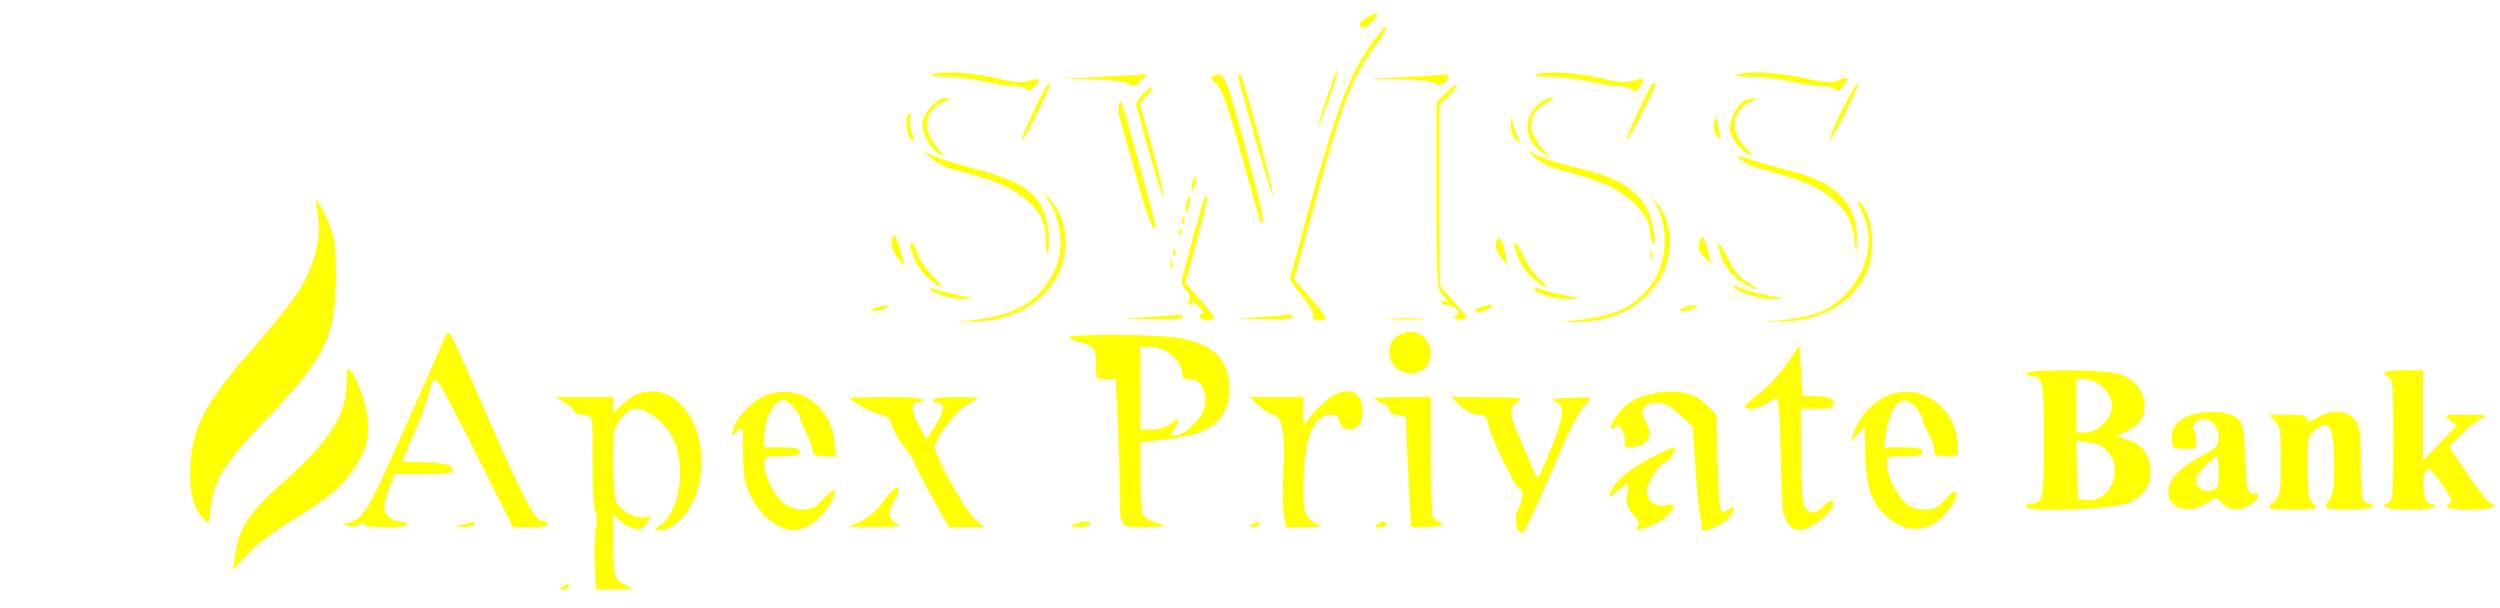
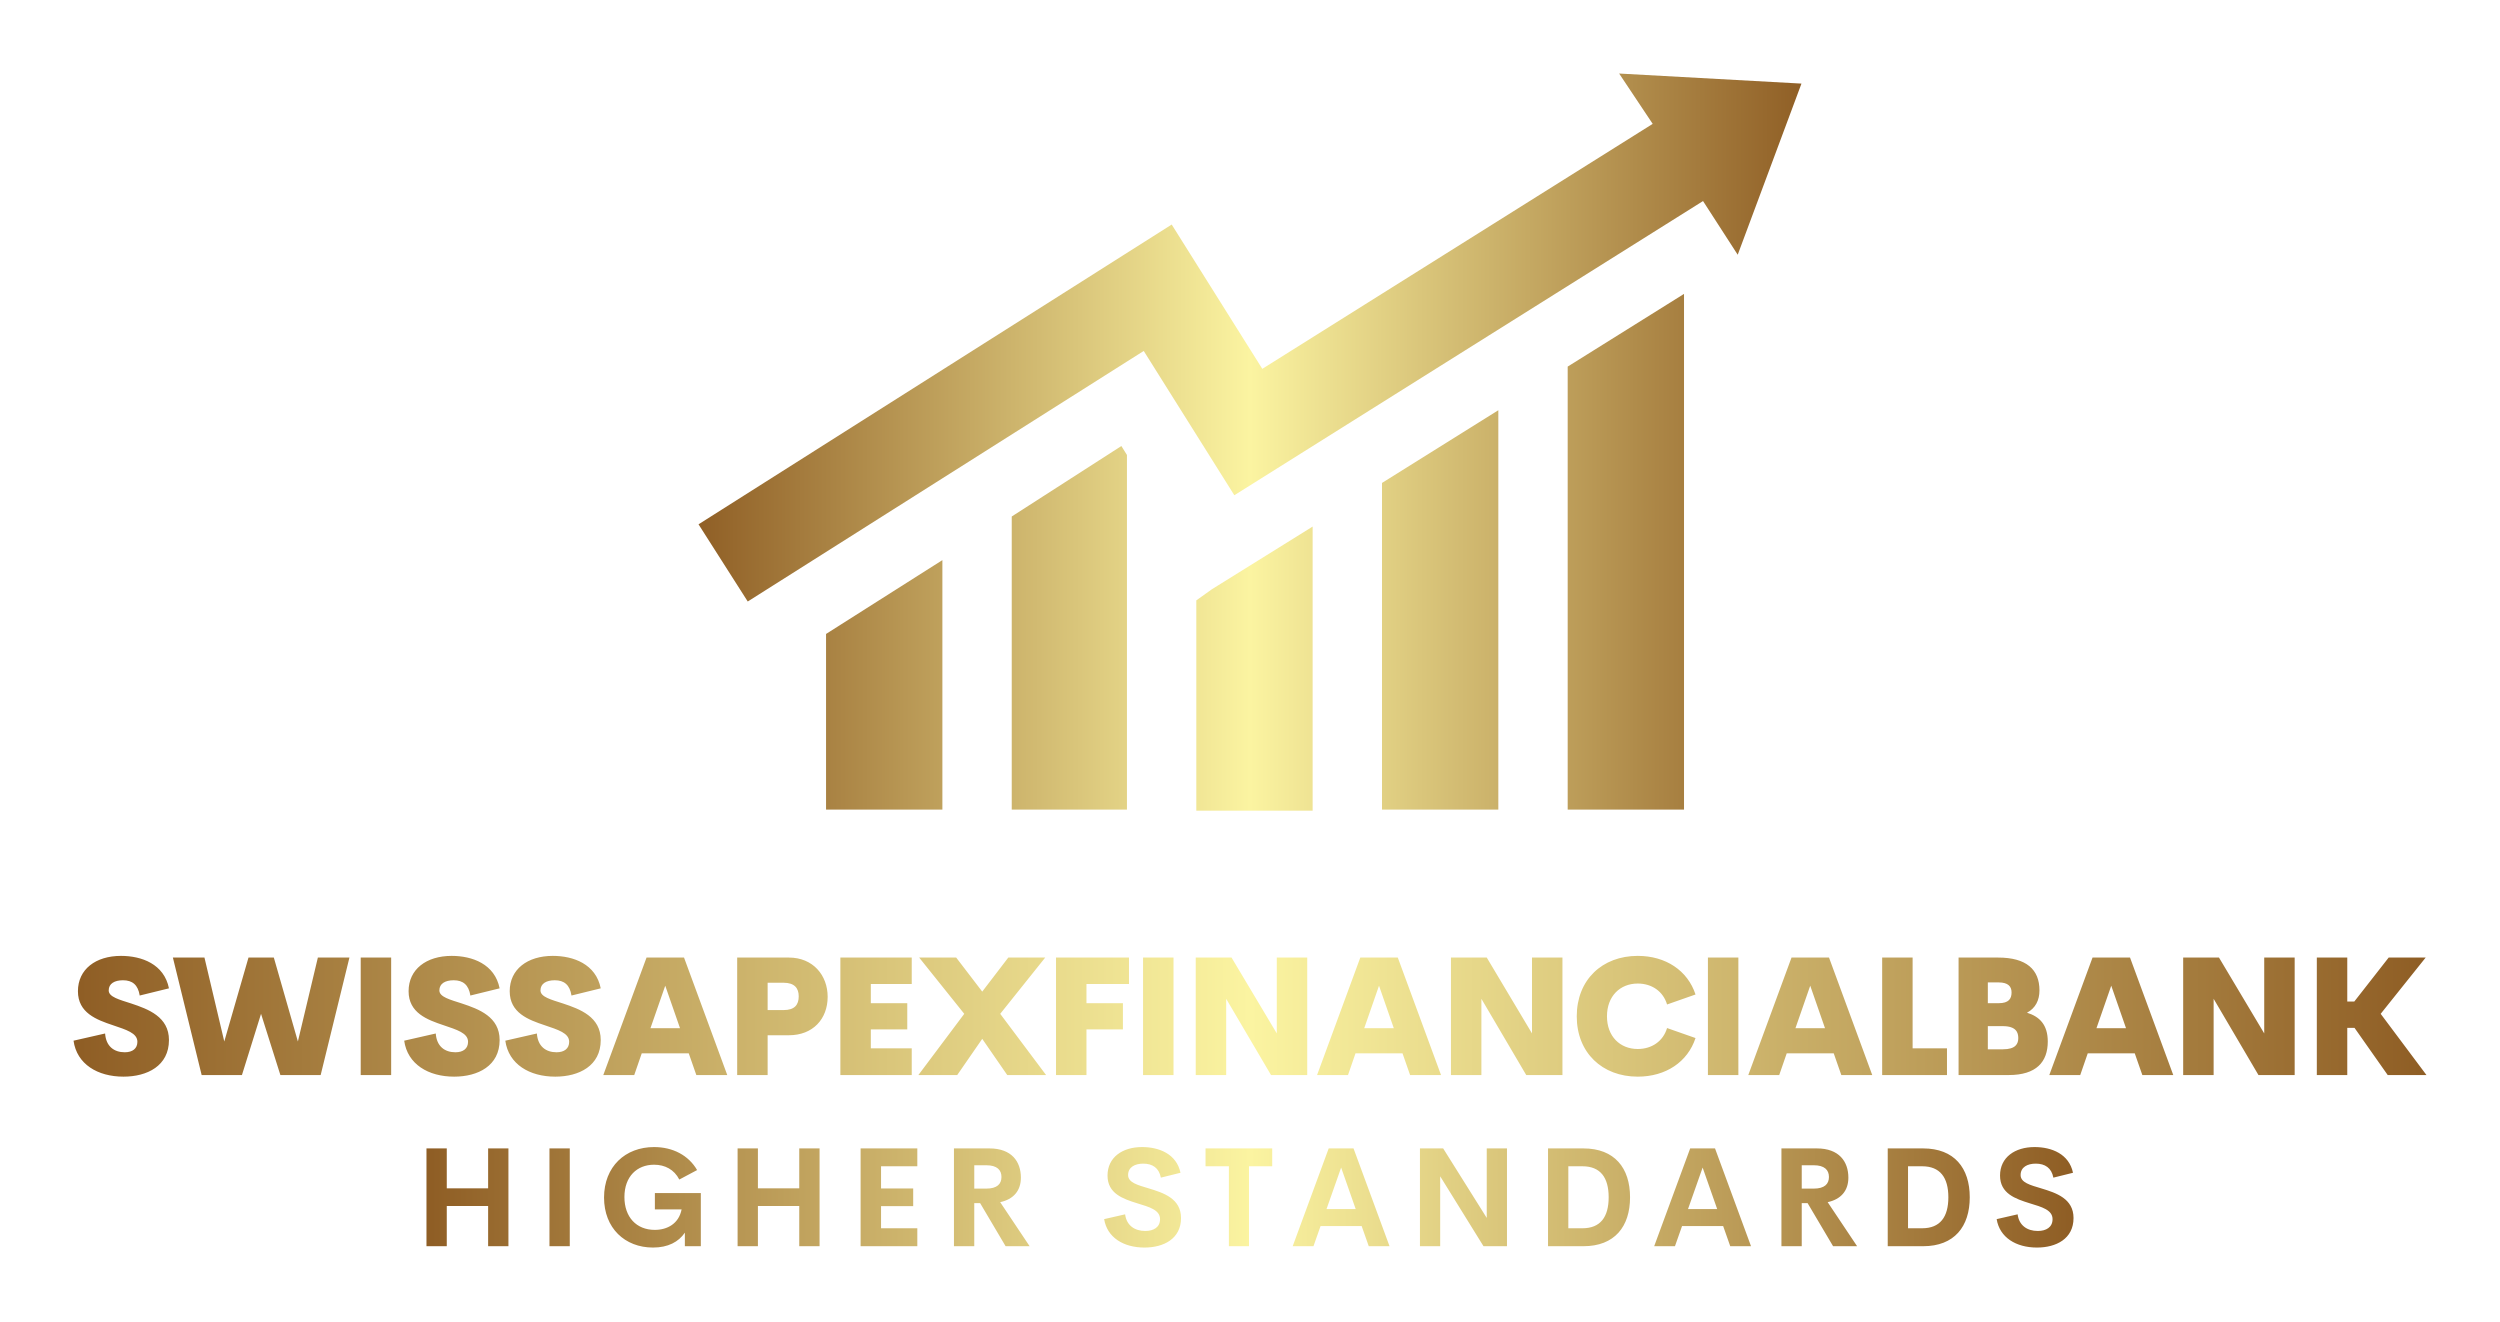
- <svg xmlns="http://www.w3.org/2000/svg" version="1.0" width="844pt" height="205pt" viewBox="0 0 844 205" preserveAspectRatio="xMidYMid meet">
-   <g transform="translate(0,205) scale(0.1,-0.1)" fill="#FFFF00" stroke="none">
-     <path d="M4617 1992 c-28 -17 -33 -27 -18 -36 9 -6 57 41 50 48 -2 3 -17 -3 -32 -12z" />
-     <path d="M4637 1913 c-80 -110 -126 -230 -222 -583 -31 -113 -57 -210 -60 -216 -2 -7 16 -35 40 -63 26 -30 42 -58 38 -66 -4 -11 2 -15 22 -15 31 0 30 4 -37 81 l-49 57 65 238 c99 362 130 443 212 554 24 33 40 60 35 60 -5 0 -25 -21 -44 -47z" />
-     <path d="M3155 1801 c-24 -7 -16 -9 40 -10 39 -1 97 -8 130 -16 33 -8 77 -15 97 -15 20 0 40 -5 43 -11 5 -7 14 -4 26 7 28 26 23 33 -15 22 -26 -8 -49 -7 -98 5 -79 20 -184 28 -223 18z" />
-     <path d="M4505 1793 c-18 -46 -55 -158 -54 -167 0 -6 15 32 34 84 18 52 32 96 30 98 -1 2 -6 -5 -10 -15z" />
-     <path d="M5195 1801 c-24 -7 -16 -9 40 -10 39 -1 97 -8 130 -16 33 -8 76 -14 96 -15 19 0 40 -5 47 -12 9 -9 15 -8 27 8 22 29 18 33 -19 22 -26 -8 -49 -7 -98 5 -79 20 -184 28 -223 18z" />
-     <path d="M5875 1801 c-24 -7 -16 -9 40 -10 39 -1 97 -8 130 -16 33 -8 78 -14 101 -15 22 0 45 -5 51 -11 8 -8 15 -4 27 12 20 29 16 33 -18 18 -22 -10 -40 -9 -99 4 -89 21 -192 28 -232 18z" />
-     <path d="M3705 1790 l-120 -6 103 -2 c60 -1 110 -7 122 -14 17 -11 23 -9 42 10 l22 22 -24 -2 c-14 -1 -79 -5 -145 -8z" />
-     <path d="M4093 1793 c-8 -3 -4 -12 13 -26 20 -18 36 -63 86 -242 33 -121 62 -222 64 -224 19 -21 5 43 -52 253 -69 250 -71 256 -111 239z" />
-     <path d="M4180 1796 c0 -21 115 -417 118 -408 4 14 -98 394 -109 407 -5 5 -9 5 -9 1z" />
-     <path d="M4740 1790 l-115 -6 106 -2 c63 -1 110 -7 117 -14 8 -8 15 -8 27 2 20 17 19 30 -2 28 -10 -1 -70 -5 -133 -8z" />
-     <path d="M3533 1758 c-17 -21 -83 -165 -83 -180 1 -7 23 32 50 87 46 93 57 122 33 93z" />
-     <path d="M4882 1737 l-32 -33 0 -314 c0 -311 0 -314 23 -338 18 -21 19 -24 4 -19 -11 4 -16 3 -12 -3 3 -6 14 -10 24 -10 24 0 47 -26 29 -33 -20 -7 -3 -19 21 -15 18 3 15 9 -29 58 l-49 55 -1 305 0 304 32 33 c17 18 29 35 27 38 -3 2 -20 -10 -37 -28z" />
-     <path d="M5533 1679 c-59 -124 -53 -136 8 -16 52 105 53 107 42 107 -5 -1 -27 -41 -50 -91z" />
-     <path d="M6217 1675 c-26 -52 -43 -95 -39 -95 4 0 29 43 55 95 26 52 43 95 39 95 -4 0 -29 -43 -55 -95z" />
-     <path d="M3858 1732 c-14 -15 -24 -31 -22 -37 1 -5 22 -79 45 -164 24 -85 45 -149 47 -143 2 6 -15 79 -38 163 l-42 151 23 24 c12 13 20 26 17 29 -2 3 -16 -8 -30 -23z" />
-     <path d="M3147 1695 c-14 -14 -28 -37 -31 -51 -9 -32 20 -92 54 -113 22 -14 21 -11 -7 22 -51 59 -42 125 20 152 25 11 28 14 11 15 -12 0 -33 -11 -47 -25z" />
-     <path d="M5186 1691 c-45 -47 -37 -115 17 -153 l32 -22 -32 37 c-52 60 -44 118 22 152 24 12 26 15 9 15 -11 0 -33 -13 -48 -29z" />
-     <path d="M5887 1709 c-22 -13 -47 -61 -47 -92 0 -28 32 -72 63 -88 16 -8 13 -2 -11 24 -43 44 -47 94 -13 131 13 14 33 27 45 29 19 4 20 4 1 5 -11 1 -28 -3 -38 -9z" />
-     <path d="M3777 1696 c-4 -9 1 -39 10 -68 8 -29 33 -115 54 -192 34 -124 59 -186 59 -146 0 13 -110 412 -115 418 -1 2 -5 -4 -8 -12z" />
-     <path d="M3067 1663 c-13 -12 -7 -71 8 -83 13 -11 13 -8 4 19 -6 17 -9 40 -6 51 5 21 4 24 -6 13z" />
-     <path d="M5788 1641 c-4 -13 -2 -33 3 -43 15 -28 18 -19 10 27 -6 35 -8 37 -13 16z" />
-     <path d="M5101 1624 c-1 -20 7 -37 21 -50 13 -10 18 -12 11 -4 -6 8 -16 31 -21 50 l-10 35 -1 -31z" />
-     <path d="M3145 1515 c17 -14 48 -30 70 -36 118 -30 177 -52 221 -82 71 -49 94 -87 95 -161 1 -50 3 -55 8 -26 9 50 -5 118 -34 161 -30 46 -98 80 -227 113 -54 14 -112 32 -130 41 l-33 16 30 -26z" />
-     <path d="M5185 1515 c17 -13 48 -29 70 -35 124 -33 178 -53 221 -83 57 -39 94 -89 94 -126 0 -14 5 -33 11 -41 7 -11 8 -1 3 35 -15 116 -86 178 -249 216 -49 11 -110 29 -135 40 l-45 20 30 -26z" />
-     <path d="M5878 1510 c13 -11 43 -24 65 -30 122 -31 179 -53 225 -87 63 -47 85 -83 93 -153 l6 -55 2 55 c3 116 -67 192 -210 229 -46 12 -111 30 -144 41 -59 19 -60 19 -37 0z" />
-     <path d="M4026 1434 c-4 -14 -5 -28 -3 -31 3 -2 8 8 11 23 4 14 5 28 3 31 -3 2 -8 -8 -11 -23z" />
-     <path d="M3547 1361 c38 -60 45 -161 14 -223 -49 -102 -126 -150 -269 -168 l-67 -9 77 4 c122 6 220 62 269 157 42 81 33 187 -22 249 l-30 34 28 -44z" />
-     <path d="M5577 1380 c60 -78 57 -216 -6 -296 -55 -70 -114 -98 -241 -114 l-65 -9 75 3 c122 4 222 63 271 158 42 81 33 187 -20 245 -14 16 -21 22 -14 13z" />
-     <path d="M4006 1364 c-4 -14 -5 -28 -3 -31 3 -2 8 8 11 23 4 14 5 28 3 31 -3 2 -8 -8 -11 -23z" />
-     <path d="M4067 1383 c-8 -14 -77 -269 -77 -285 0 -9 7 -21 15 -28 9 -7 13 -21 10 -31 -4 -11 -2 -19 5 -19 6 0 8 6 4 13 -4 6 5 1 20 -13 15 -13 22 -26 17 -28 -21 -7 -11 -22 14 -22 14 0 25 3 25 6 0 4 -22 32 -49 63 l-49 56 39 144 c34 127 42 172 26 144z" />
-     <path d="M1072 1332 c13 -64 0 -137 -37 -217 -28 -57 -69 -112 -193 -255 -148 -169 -191 -251 -199 -377 -6 -89 10 -154 46 -187 17 -16 18 -14 23 42 9 91 45 148 184 294 202 210 237 282 238 483 0 100 -4 129 -22 176 -12 30 -28 64 -36 74 -12 17 -13 13 -4 -33z" />
-     <path d="M6287 1333 c48 -93 16 -216 -77 -296 -45 -39 -95 -56 -195 -68 l-70 -8 82 4 c127 5 227 64 273 162 35 74 23 203 -22 241 -10 8 -6 -6 9 -35z" />
-     <path d="M3991 1304 c0 -11 3 -14 6 -6 3 7 2 16 -1 19 -3 4 -6 -2 -5 -13z" />
-     <path d="M3981 1264 c0 -11 3 -14 6 -6 3 7 2 16 -1 19 -3 4 -6 -2 -5 -13z" />
-     <path d="M3017 1254 c-15 -15 -6 -54 19 -81 14 -15 22 -22 18 -14 -3 7 -12 33 -18 58 -6 24 -15 41 -19 37z" />
-     <path d="M5057 1244 c-13 -13 -7 -42 13 -65 l20 -24 -6 30 c-11 48 -19 66 -27 59z" />
-     <path d="M5736 1228 c-4 -16 2 -30 18 -46 l23 -23 -11 45 c-12 51 -21 58 -30 24z" />
-     <path d="M3076 1208 c13 -44 33 -76 64 -102 49 -41 51 -31 4 18 -23 24 -45 58 -49 75 -4 17 -11 31 -16 31 -6 0 -7 -10 -3 -22z" />
-     <path d="M5116 1208 c13 -44 33 -76 64 -102 44 -36 58 -33 16 4 -19 17 -43 51 -53 75 -18 46 -40 63 -27 23z" />
-     <path d="M5805 1203 c11 -47 42 -88 85 -112 49 -27 53 -21 5 9 -22 13 -44 41 -61 76 -29 59 -40 69 -29 27z" />
-     <path d="M3961 1194 c0 -11 3 -14 6 -6 3 7 2 16 -1 19 -3 4 -6 -2 -5 -13z" />
-     <path d="M5572 1190 c0 -14 2 -19 5 -12 2 6 2 18 0 25 -3 6 -5 1 -5 -13z" />
-     <path d="M3951 1154 c0 -11 3 -14 6 -6 3 7 2 16 -1 19 -3 4 -6 -2 -5 -13z" />
-     <path d="M5850 1086 c0 -16 84 -46 127 -45 l48 1 -67 13 c-36 7 -76 18 -87 25 -12 6 -21 8 -21 6z" />
-     <path d="M3140 1075 c0 -13 72 -35 112 -34 40 1 38 2 -24 14 -37 8 -72 17 -78 20 -5 3 -10 3 -10 0z" />
-     <path d="M5180 1076 c0 -15 64 -36 107 -35 l48 1 -60 13 c-33 6 -68 15 -77 20 -10 4 -18 5 -18 1z" />
-     <path d="M2955 1010 l-20 -9 20 0 c11 0 27 4 35 9 13 9 13 10 0 9 -8 0 -24 -4 -35 -9z" />
-     <path d="M4998 1013 c-10 -2 -18 -8 -18 -13 0 -5 14 -4 30 1 45 16 36 25 -12 12z" />
-     <path d="M5680 1010 c-12 -8 -12 -10 5 -10 11 0 27 5 35 10 12 8 12 10 -5 10 -11 0 -27 -5 -35 -10z" />
-     <path d="M3885 980 l-90 -6 103 -2 c67 -1 101 2 97 8 -3 6 -9 9 -13 8 -4 -1 -47 -5 -97 -8z" />
-     <path d="M4260 980 l-85 -6 98 -2 c63 -1 96 2 92 8 -3 6 -9 9 -13 8 -4 -1 -45 -5 -92 -8z" />
-     <path d="M4698 973 c28 -2 76 -2 105 0 28 2 5 3 -53 3 -58 0 -81 -1 -52 -3z" />
-     <path d="M1501 909 c-15 -36 -94 -215 -168 -379 -85 -191 -105 -225 -145 -241 -30 -11 -31 -13 -10 -16 13 -3 30 1 38 7 10 9 14 9 14 1 0 -7 26 -11 76 -11 47 0 73 4 69 10 -3 6 -17 10 -30 10 -13 0 -30 9 -38 21 -15 21 -14 33 13 107 l12 32 99 0 c77 0 99 3 99 14 0 16 -43 26 -116 26 -30 0 -54 2 -54 5 0 3 18 48 41 100 22 52 42 105 44 116 8 43 17 60 28 57 7 -2 67 -115 135 -251 l124 -247 59 0 c33 0 59 4 59 10 0 6 -6 10 -13 10 -30 0 -61 58 -183 335 -69 160 -130 294 -135 299 -4 5 -12 -1 -18 -15z" />
-     <path d="M4710 910 c-45 -45 -11 -120 53 -120 42 0 67 26 67 68 0 41 -31 72 -70 72 -17 0 -39 -9 -50 -20z" />
-     <path d="M3610 911 c0 -5 14 -11 32 -15 48 -9 58 -23 58 -77 0 -49 0 -49 33 -49 l34 0 6 -137 c4 -75 7 -177 7 -227 0 -140 -2 -136 89 -135 74 1 75 1 38 13 -21 6 -42 18 -47 26 -6 8 -10 67 -10 131 l0 115 88 11 c152 17 212 66 212 173 0 100 -57 152 -183 171 -80 11 -357 12 -357 0z m313 -40 c35 -14 67 -51 67 -78 0 -19 5 -23 29 -23 36 0 57 -42 47 -94 -7 -38 -67 -96 -99 -96 -17 0 -17 2 -3 22 24 34 19 42 -10 19 -17 -13 -41 -21 -65 -21 l-39 0 0 140 0 140 24 0 c14 0 36 -4 49 -9z" />
-     <path d="M6035 825 c-22 -32 -63 -77 -92 -100 -28 -22 -52 -43 -52 -47 -2 -16 52 -7 77 12 14 11 29 17 33 13 4 -4 9 -93 11 -198 3 -168 5 -193 22 -219 17 -24 24 -27 55 -22 35 5 101 62 101 86 0 16 -15 12 -35 -10 -25 -28 -53 -25 -65 6 -6 14 -10 93 -10 175 l0 149 55 0 c48 0 55 3 55 19 0 17 -8 20 -52 23 l-53 3 -5 85 -5 85 -40 -60z" />
-     <path d="M1170 755 c-1 -109 -56 -192 -227 -345 -102 -90 -138 -147 -149 -235 l-7 -50 47 52 c26 29 82 73 124 99 165 100 211 141 258 227 21 39 27 64 27 106 0 56 -29 149 -58 187 -13 17 -14 14 -15 -41z" />
-     <path d="M6840 790 c0 -5 8 -10 18 -10 39 0 42 -17 42 -215 0 -198 -3 -215 -42 -215 -10 0 -18 -5 -18 -11 0 -20 308 -7 347 14 55 29 73 56 73 108 0 54 -31 93 -84 107 l-31 9 35 18 c47 24 59 43 60 87 0 53 -41 97 -100 109 -64 12 -300 11 -300 -1z m261 -49 c20 -20 29 -39 29 -61 0 -43 -47 -90 -89 -90 l-31 0 0 90 0 90 31 0 c20 0 40 -10 60 -29z m16 -216 c53 -61 7 -170 -69 -163 l-33 3 -3 99 -3 99 43 -6 c29 -4 50 -14 65 -32z" />
-     <path d="M8050 791 c0 -5 7 -11 15 -15 13 -4 15 -37 15 -211 0 -174 -2 -207 -15 -211 -37 -14 -8 -24 70 -24 50 0 85 4 85 10 0 6 -7 10 -15 10 -26 0 -35 109 -9 117 6 2 28 -22 50 -53 25 -38 35 -59 26 -62 -6 -2 -12 -8 -12 -13 0 -5 36 -9 80 -9 74 0 101 10 66 23 -8 3 -42 47 -76 98 l-62 91 39 40 c21 22 52 46 68 54 28 12 26 13 -49 14 -78 0 -78 0 -55 -19 l23 -18 -57 -59 -57 -59 0 153 0 152 -65 0 c-36 0 -65 -4 -65 -9z" />
-     <path d="M2150 719 c-14 -6 -37 -22 -52 -36 l-28 -27 0 27 0 27 -97 0 -98 0 33 -20 c17 -11 32 -24 32 -30 0 -5 11 -10 24 -10 14 0 28 -5 32 -11 4 -7 6 -73 5 -148 -1 -78 2 -149 9 -165 6 -17 7 -41 2 -60 -4 -17 -6 -70 -4 -118 l4 -88 67 0 c64 1 65 1 35 14 -40 18 -44 30 -44 144 l0 95 23 -21 c12 -11 34 -23 48 -27 21 -5 29 -1 43 20 17 25 17 26 -9 19 -26 -6 -68 14 -92 45 -8 11 -12 57 -13 135 0 113 1 121 26 153 16 22 33 33 50 33 40 0 101 -48 126 -99 46 -93 23 -249 -44 -295 -22 -16 -22 -16 -2 -16 66 0 133 96 141 203 14 173 -97 304 -217 256z" />
-     <path d="M2598 720 c-50 -15 -108 -71 -123 -120 -7 -24 -7 -25 12 -7 20 18 21 17 21 -25 0 -126 3 -147 30 -199 38 -75 108 -120 166 -105 34 8 79 48 101 90 26 49 13 55 -25 12 -26 -29 -39 -36 -70 -36 -23 0 -48 8 -65 22 -32 25 -64 91 -65 131 0 26 1 27 60 27 47 0 60 3 60 15 0 12 -13 15 -61 15 l-61 0 4 55 c5 55 35 105 63 105 15 0 55 -42 55 -58 0 -6 9 -29 21 -51 11 -22 21 -49 22 -60 1 -17 8 -21 41 -21 l39 0 -6 52 c-14 117 -115 190 -219 158z" />
-     <path d="M4495 711 c-17 -10 -45 -36 -63 -57 l-31 -39 -1 48 0 47 -91 0 -91 0 32 -30 c18 -16 40 -30 49 -30 28 0 41 -66 34 -182 -3 -57 -3 -125 1 -151 l7 -47 62 0 c61 1 61 1 35 16 -36 19 -42 45 -36 167 6 132 36 197 92 197 18 0 25 -6 28 -22 2 -15 11 -24 26 -26 34 -5 52 15 52 59 0 66 -45 87 -105 50z" />
-     <path d="M5555 715 c-33 -9 -60 -24 -82 -49 -33 -36 -48 -81 -19 -57 11 9 16 5 26 -18 6 -16 9 -35 5 -40 -10 -18 52 -13 69 5 20 20 20 37 0 75 -19 39 -5 59 41 59 25 0 44 -10 76 -40 l43 -40 11 -152 c5 -84 14 -159 18 -166 5 -6 5 -17 1 -24 -14 -22 60 2 88 29 27 26 29 55 2 32 -9 -7 -18 -8 -24 -3 -4 5 -10 80 -12 166 l-3 157 -29 30 c-48 50 -116 62 -211 36z" />
-     <path d="M6388 720 c-59 -18 -113 -75 -133 -140 -8 -24 -8 -24 16 3 l24 28 2 -85 c2 -107 16 -157 55 -202 76 -86 177 -78 238 21 30 48 15 62 -22 20 -25 -30 -37 -35 -72 -35 -33 0 -48 6 -69 28 -30 32 -57 91 -57 127 0 24 2 25 60 25 47 0 60 3 60 15 0 12 -14 15 -65 15 l-65 0 6 43 c16 104 58 143 101 93 13 -15 23 -34 23 -41 0 -8 9 -29 20 -47 11 -18 20 -43 20 -55 0 -20 5 -23 40 -23 37 0 40 2 40 29 0 124 -111 215 -222 181z" />
-     <path d="M2870 706 c0 -9 77 -51 103 -56 23 -4 32 -13 42 -44 7 -21 24 -50 38 -65 13 -14 28 -37 33 -51 5 -14 33 -69 63 -123 l55 -97 60 0 60 0 -32 27 c-36 31 -145 230 -137 251 17 44 80 122 110 136 19 10 35 19 35 21 0 3 -34 5 -75 5 -43 0 -75 -4 -75 -10 0 -5 6 -10 14 -10 27 0 24 -29 -6 -76 l-30 -48 -24 44 c-27 52 -30 80 -10 80 8 0 18 5 21 10 4 6 -38 10 -119 10 -69 0 -126 -2 -126 -4z" />
-     <path d="M4640 705 c0 -3 11 -10 25 -15 14 -5 25 -16 25 -24 0 -9 12 -16 28 -18 l27 -3 9 -185 c4 -102 9 -186 11 -188 1 -2 29 -2 61 0 45 3 54 5 39 12 -11 5 -23 14 -27 20 -4 6 -8 100 -8 209 l0 197 -95 0 c-52 0 -95 -2 -95 -5z" />
-     <path d="M4930 680 c20 -18 43 -30 60 -30 22 0 29 -5 33 -29 9 -44 94 -221 106 -221 16 0 13 -36 -4 -70 -16 -31 -5 -85 16 -78 6 2 49 94 96 203 53 128 93 208 110 223 14 13 23 25 20 28 -2 3 -36 3 -73 1 -49 -2 -63 -5 -47 -11 38 -14 36 -40 -10 -158 -41 -103 -46 -111 -55 -88 -6 14 -26 63 -46 108 -42 98 -44 114 -13 135 20 15 14 16 -102 16 l-123 1 32 -30z" />
-     <path d="M7382 643 c-39 -19 -54 -44 -50 -81 3 -24 7 -27 43 -27 36 0 40 2 39 25 -1 14 -4 33 -8 42 -5 11 -1 20 14 28 33 18 70 -11 70 -55 0 -31 -5 -36 -61 -66 -70 -38 -109 -80 -109 -118 0 -58 66 -79 129 -40 l33 20 20 -20 c24 -27 68 -27 102 0 28 22 27 34 -2 34 -15 0 -18 16 -22 118 -5 111 -6 119 -30 137 -32 25 -121 26 -168 3z m108 -188 c0 -51 -2 -55 -27 -61 -31 -8 -54 15 -46 47 5 16 56 69 69 69 2 0 4 -25 4 -55z" />
-     <path d="M7823 640 c-27 -16 -33 -17 -33 -5 0 12 -14 15 -65 15 l-65 0 20 -20 c18 -18 20 -33 20 -135 0 -102 -2 -117 -20 -135 -11 -11 -20 -22 -20 -25 0 -3 36 -5 80 -5 44 0 80 3 80 6 0 3 -7 12 -15 20 -11 12 -15 40 -15 119 0 99 1 104 26 124 50 39 64 13 64 -125 0 -64 -4 -96 -15 -110 -8 -10 -15 -22 -15 -26 0 -5 36 -8 80 -8 47 0 80 4 80 10 0 6 -6 10 -14 10 -22 0 -26 23 -26 144 0 99 -3 117 -21 140 -26 32 -79 35 -126 6z" />
-     <path d="M5573 504 c-74 -38 -128 -85 -136 -116 -6 -20 -6 -20 16 -1 42 38 48 38 41 -4 -5 -33 -2 -44 20 -70 20 -23 23 -33 13 -42 -9 -10 -6 -11 18 -5 54 12 105 51 105 80 0 2 -13 1 -28 -2 -33 -7 -62 16 -62 48 0 27 36 85 61 98 22 12 45 50 30 50 -5 0 -40 -16 -78 -36z" />
-     <path d="M2983 359 c-23 -32 -53 -58 -78 -69 l-40 -19 95 0 c67 0 88 3 72 9 -33 14 -37 37 -13 80 33 59 7 58 -36 -1z" />
-     <path d="M1565 280 l-30 -8 33 -1 c17 0 32 4 32 9 0 6 -1 9 -2 9 -2 -1 -16 -5 -33 -9z" />
-     <path d="M3625 280 c-16 -7 -13 -9 18 -9 20 -1 37 4 37 9 0 12 -27 12 -55 0z" />
-     <path d="M4230 280 c-13 -8 -12 -10 3 -10 9 0 17 5 17 10 0 12 -1 12 -20 0z" />
-     <path d="M4650 280 c-12 -8 -11 -10 8 -10 12 0 22 5 22 10 0 13 -11 13 -30 0z" />
-     <path d="M1900 70 c-13 -8 -12 -10 3 -10 9 0 17 5 17 10 0 12 -1 12 -20 0z" />
+ <svg xmlns="http://www.w3.org/2000/svg" version="1.1" width="3187.5" height="1684.387" viewBox="0 0 3187.5 1684.387">
+   <g transform="scale(9.375) translate(10, 10)">
+     <defs id="SvgjsDefs1457">
+       <linearGradient id="SvgjsLinearGradient1464">
+         <stop id="SvgjsStop1465" stop-color="#8f5e25" offset="0" />
+         <stop id="SvgjsStop1466" stop-color="#fbf4a1" offset="0.5" />
+         <stop id="SvgjsStop1467" stop-color="#8f5e25" offset="1" />
+       </linearGradient>
+       <linearGradient id="SvgjsLinearGradient1468">
+         <stop id="SvgjsStop1469" stop-color="#8f5e25" offset="0" />
+         <stop id="SvgjsStop1470" stop-color="#fbf4a1" offset="0.5" />
+         <stop id="SvgjsStop1471" stop-color="#8f5e25" offset="1" />
+       </linearGradient>
+       <linearGradient id="SvgjsLinearGradient1472">
+         <stop id="SvgjsStop1473" stop-color="#8f5e25" offset="0" />
+         <stop id="SvgjsStop1474" stop-color="#fbf4a1" offset="0.5" />
+         <stop id="SvgjsStop1475" stop-color="#8f5e25" offset="1" />
+       </linearGradient>
+     </defs>
+     <g id="SvgjsG1458" featureKey="symbolFeature-0" transform="matrix(1.521298,0,0,1.521298,83.93509,-26.0142)" fill="url(#SvgjsLinearGradient1464)">
+       <path d="M93.6,33.3l-3.1-4.8L48.6,54.8l-8.1-12.9L5.1,64.3l-4.4-6.9L43,30.6l8.1,12.9L86,21.6L83,17.1L99.3,18L93.6,33.3z   M12.1,82.9h10.4V60.6l-10.4,6.6V82.9z M28.7,56.7v26.2H39V51.2l-0.5-0.8L28.7,56.7z M45.2,64.2v18.8h10.4V57.6l-9,5.6L45.2,64.2z   M61.8,82.9h10.4V47.2l-10.4,6.5V82.9z M78.4,82.9h10.4V36.8l-10.4,6.5V82.9z" />
+     </g>
+     <g id="SvgjsG1459" featureKey="nameFeature-0" transform="matrix(0.5565303,0,0,0.5565303,-0.5325994,113.9457)" fill="url(#SvgjsLinearGradient1468)">
+       <path d="M13.164 40.391 c-6.289 0 -11.406 -3.027 -12.207 -8.789 l7.715 -1.758 c0.215 3.125 2.168 4.59 4.805 4.59 c1.914 0 3.086 -0.918 3.086 -2.559 c0 -2.148 -2.754 -2.949 -5.957 -4.043 c-4.043 -1.348 -8.574 -3.027 -8.574 -8.32 c0 -5.352 4.336 -8.633 10.527 -8.633 c5.039 0 10.527 1.992 11.719 7.93 l-7.148 1.758 c-0.41 -2.598 -1.777 -3.731 -4.082 -3.731 c-2.051 0 -3.496 0.801 -3.496 2.481 c0 1.602 2.578 2.246 5.527 3.203 c4.121 1.367 9.199 3.242 9.199 8.926 c0 6.309 -5.312 8.945 -11.113 8.945 z M32.267 40 l-7.031 -28.711 l7.715 0 l4.844 20.508 l5.918 -20.508 l6.191 0 l5.879 20.508 l4.883 -20.508 l7.715 0 l-7.031 28.711 l-9.844 0 l-4.727 -14.961 l-4.668 14.961 l-9.844 0 z M71.136 40 l0 -28.711 l7.441 0 l0 28.711 l-7.441 0 z M93.969 40.391 c-6.289 0 -11.406 -3.027 -12.207 -8.789 l7.715 -1.758 c0.215 3.125 2.168 4.59 4.805 4.59 c1.914 0 3.086 -0.918 3.086 -2.559 c0 -2.148 -2.754 -2.949 -5.957 -4.043 c-4.043 -1.348 -8.574 -3.027 -8.574 -8.32 c0 -5.352 4.336 -8.633 10.527 -8.633 c5.039 0 10.527 1.992 11.719 7.93 l-7.148 1.758 c-0.41 -2.598 -1.777 -3.731 -4.082 -3.731 c-2.051 0 -3.496 0.801 -3.496 2.481 c0 1.602 2.578 2.246 5.527 3.203 c4.121 1.367 9.199 3.242 9.199 8.926 c0 6.309 -5.312 8.945 -11.113 8.945 z M118.678 40.391 c-6.289 0 -11.406 -3.027 -12.207 -8.789 l7.715 -1.758 c0.215 3.125 2.168 4.59 4.805 4.59 c1.914 0 3.086 -0.918 3.086 -2.559 c0 -2.148 -2.754 -2.949 -5.957 -4.043 c-4.043 -1.348 -8.574 -3.027 -8.574 -8.32 c0 -5.352 4.336 -8.633 10.527 -8.633 c5.039 0 10.527 1.992 11.719 7.93 l-7.148 1.758 c-0.41 -2.598 -1.777 -3.731 -4.082 -3.731 c-2.051 0 -3.496 0.801 -3.496 2.481 c0 1.602 2.578 2.246 5.527 3.203 c4.121 1.367 9.199 3.242 9.199 8.926 c0 6.309 -5.312 8.945 -11.113 8.945 z M153.152 40 l-1.855 -5.312 l-11.484 0 l-1.836 5.312 l-7.559 0 l10.566 -28.711 l9.16 0 l10.566 28.711 l-7.559 0 z M141.941 28.555 l7.227 0 l-3.613 -10.391 z M175.771 11.289 c5.879 0 9.473 4.316 9.473 9.59 c0 5.41 -3.594 9.395 -9.473 9.395 l-5.195 0 l0 9.727 l-7.441 0 l0 -28.711 l12.637 0 z M174.482 24.121 c2.656 0 3.691 -1.25 3.691 -3.359 c0 -1.992 -1.035 -3.32 -3.691 -3.32 l-3.906 0 l0 6.68 l3.906 0 z M205.792 17.754 l-10 0 l0 4.688 l8.906 0 l0 6.406 l-8.906 0 l0 4.629 l10 0 l0 6.523 l-17.441 0 l0 -28.711 l17.441 0 l0 6.465 z M207.414 40 l11.211 -14.961 l-11.016 -13.75 l9.043 0 l6.367 8.32 l6.367 -8.32 l9.023 0 l-10.996 13.75 l11.211 14.961 l-9.492 0 l-6.113 -8.848 l-6.113 8.848 l-9.492 0 z M258.88 17.754 l-10.391 0 l0 4.688 l8.906 0 l0 6.406 l-8.906 0 l0 11.152 l-7.441 0 l0 -28.711 l17.832 0 l0 6.465 z M262.319 40 l0 -28.711 l7.441 0 l0 28.711 l-7.441 0 z M294.997 11.289 l7.441 0 l0 28.711 l-8.848 0 l-10.957 -18.633 l0 18.633 l-7.441 0 l0 -28.711 l8.75 0 l11.055 18.535 l0 -18.535 z M327.576 40 l-1.855 -5.312 l-11.484 0 l-1.836 5.312 l-7.559 0 l10.566 -28.711 l9.16 0 l10.566 28.711 l-7.559 0 z M316.365 28.555 l7.227 0 l-3.613 -10.391 z M357.363 11.289 l7.441 0 l0 28.711 l-8.848 0 l-10.957 -18.633 l0 18.633 l-7.441 0 l0 -28.711 l8.75 0 l11.055 18.535 l0 -18.535 z M383.204 40.391 c-8.672 0 -14.902 -5.84 -14.902 -14.746 c0 -8.926 6.231 -14.766 14.902 -14.766 c6.856 0 12.207 3.594 14.121 9.434 l-6.953 2.441 c-0.957 -3.203 -3.711 -5.117 -7.168 -5.117 c-4.316 0 -7.519 3.086 -7.519 8.008 s3.203 7.988 7.519 7.988 c3.457 0 6.211 -1.914 7.168 -5.117 l6.953 2.441 c-1.914 5.84 -7.266 9.434 -14.121 9.434 z M400.354 40 l0 -28.711 l7.441 0 l0 28.711 l-7.441 0 z M432.953 40 l-1.855 -5.312 l-11.484 0 l-1.836 5.312 l-7.559 0 l10.566 -28.711 l9.16 0 l10.566 28.711 l-7.559 0 z M421.742 28.555 l7.227 0 l-3.613 -10.391 z M450.377 33.477 l8.398 0 l0 6.523 l-15.84 0 l0 -28.711 l7.441 0 l0 22.188 z M478.327 24.766 c3.047 0.938 5.078 2.93 5.078 7.031 c0 5 -2.793 8.203 -9.551 8.203 l-12.246 0 l0 -28.711 l9.668 0 c6.894 0 10.098 2.91 10.098 8.027 c0 2.402 -0.977 4.356 -3.047 5.449 z M471.413 17.363 l-2.656 0 l0 5.078 l2.656 0 c2.481 0 3.144 -1.113 3.144 -2.637 c0 -1.445 -0.84 -2.441 -3.144 -2.441 z M472.409 33.711 c3.203 0 3.789 -1.387 3.789 -2.754 c0 -1.348 -0.508 -2.91 -3.789 -2.91 l-3.652 0 l0 5.664 l3.652 0 z M506.513 40 l-1.855 -5.312 l-11.484 0 l-1.836 5.312 l-7.559 0 l10.566 -28.711 l9.16 0 l10.566 28.711 l-7.559 0 z M495.302 28.555 l7.227 0 l-3.613 -10.391 z M536.299 11.289 l7.441 0 l0 28.711 l-8.848 0 l-10.957 -18.633 l0 18.633 l-7.441 0 l0 -28.711 l8.75 0 l11.055 18.535 l0 -18.535 z M566.476 40 l-8.105 -11.523 l-1.777 0 l0 11.523 l-7.441 0 l0 -28.711 l7.441 0 l0 10.742 l1.719 0 l8.398 -10.742 l9.043 0 l-10.996 13.75 l11.191 14.961 l-9.473 0 z" />
+     </g>
+     <g id="SvgjsG1460" featureKey="sloganFeature-0" transform="matrix(0.9424805,0,0,0.9424805,46.27856,140.6342)" fill="url(#SvgjsLinearGradient1472)">
+       <path d="M10.723 5.889 l2.93 0 l0 14.111 l-2.93 0 l0 -5.801 l-5.967 0 l0 5.801 l-2.93 0 l0 -14.111 l2.93 0 l0 5.762 l5.967 0 l0 -5.762 z M19.575 20 l0 -14.111 l2.93 0 l0 14.111 l-2.93 0 z M34.521 20.195 c-4.072 0 -7.07 -2.812 -7.07 -7.217 c0 -4.463 3.066 -7.285 7.217 -7.285 c2.725 0 4.981 1.201 6.211 3.32 l-2.568 1.367 c-0.742 -1.445 -2.07 -2.139 -3.643 -2.139 c-2.441 0 -4.277 1.68 -4.277 4.668 c0 2.881 1.719 4.736 4.385 4.736 c1.807 0 3.467 -0.898 3.867 -2.959 l-3.857 0 l0 -2.353 l6.631 0 l0 7.666 l-2.305 0 l0 -1.953 c-0.908 1.338 -2.432 2.148 -4.59 2.148 z M55.62 5.889 l2.93 0 l0 14.111 l-2.93 0 l0 -5.801 l-5.967 0 l0 5.801 l-2.93 0 l0 -14.111 l2.93 0 l0 5.762 l5.967 0 l0 -5.762 z M72.656 8.467 l-5.234 0 l0 3.203 l4.639 0 l0 2.549 l-4.639 0 l0 3.193 l5.234 0 l0 2.588 l-8.184 0 l0 -14.111 l8.184 0 l0 2.578 z M85.395 20 l-3.672 -6.211 l-0.85 0 l0 6.211 l-2.93 0 l0 -14.111 l5.117 0 c3.193 0 4.541 1.885 4.541 4.219 c0 1.895 -1.074 3.125 -2.988 3.535 l4.248 6.357 l-3.467 0 z M80.874 8.32 l0 3.369 l1.728 0 c1.562 0 2.197 -0.664 2.197 -1.68 c0 -1.006 -0.635 -1.69 -2.197 -1.69 l-1.728 0 z M105.435 20.195 c-3.027 0 -5.391 -1.455 -5.82 -4.102 l3.027 -0.693 c0.195 1.582 1.357 2.402 2.91 2.402 c1.191 0 2.139 -0.527 2.129 -1.719 c-0.01 -1.328 -1.572 -1.748 -3.291 -2.275 c-2.07 -0.645 -4.287 -1.406 -4.287 -4.004 c0 -2.627 2.148 -4.111 4.981 -4.111 c2.481 0 4.981 1.006 5.547 3.711 l-2.832 0.703 c-0.264 -1.406 -1.211 -2.022 -2.539 -2.022 c-1.182 0 -2.188 0.488 -2.188 1.65 c0 1.084 1.387 1.445 2.988 1.924 c2.129 0.645 4.648 1.465 4.648 4.277 c0 2.998 -2.51 4.258 -5.273 4.258 z M123.867 5.889 l0 2.578 l-3.35 0 l0 11.533 l-2.9 0 l0 -11.533 l-3.369 0 l0 -2.578 l9.619 0 z M137.798 20 l-1.025 -2.91 l-5.928 0 l-1.025 2.91 l-2.998 0 l5.195 -14.111 l3.584 0 l5.195 14.111 l-2.998 0 z M131.704 14.639 l4.209 0 l-2.1 -5.986 z M154.824 5.889 l2.92 0 l0 14.111 l-3.389 0 l-6.25 -10.088 l0 10.088 l-2.92 0 l0 -14.111 l3.35 0 l6.289 10.029 l0 -10.029 z M163.667 20 l0 -14.111 l5.107 0 c4.502 0 6.729 2.832 6.729 7.051 c0 4.229 -2.227 7.061 -6.729 7.061 l-5.107 0 z M166.597 17.412 l2.031 0 c2.598 0 3.789 -1.621 3.789 -4.473 s-1.191 -4.473 -3.789 -4.473 l-2.031 0 l0 8.945 z M189.961 20 l-1.025 -2.91 l-5.928 0 l-1.025 2.91 l-2.998 0 l5.195 -14.111 l3.584 0 l5.195 14.111 l-2.998 0 z M183.867 14.639 l4.209 0 l-2.1 -5.986 z M204.8 20 l-3.672 -6.211 l-0.85 0 l0 6.211 l-2.93 0 l0 -14.111 l5.117 0 c3.193 0 4.541 1.885 4.541 4.219 c0 1.895 -1.074 3.125 -2.988 3.535 l4.248 6.357 l-3.467 0 z M200.278 8.32 l0 3.369 l1.728 0 c1.562 0 2.197 -0.664 2.197 -1.68 c0 -1.006 -0.635 -1.69 -2.197 -1.69 l-1.728 0 z M212.686 20 l0 -14.111 l5.107 0 c4.502 0 6.729 2.832 6.729 7.051 c0 4.229 -2.227 7.061 -6.729 7.061 l-5.107 0 z M215.615 17.412 l2.031 0 c2.598 0 3.789 -1.621 3.789 -4.473 s-1.191 -4.473 -3.789 -4.473 l-2.031 0 l0 8.945 z M234.224 20.195 c-3.027 0 -5.391 -1.455 -5.82 -4.102 l3.027 -0.693 c0.195 1.582 1.357 2.402 2.91 2.402 c1.191 0 2.139 -0.527 2.129 -1.719 c-0.01 -1.328 -1.572 -1.748 -3.291 -2.275 c-2.07 -0.645 -4.287 -1.406 -4.287 -4.004 c0 -2.627 2.148 -4.111 4.981 -4.111 c2.481 0 4.981 1.006 5.547 3.711 l-2.832 0.703 c-0.264 -1.406 -1.211 -2.022 -2.539 -2.022 c-1.182 0 -2.188 0.488 -2.188 1.65 c0 1.084 1.387 1.445 2.988 1.924 c2.129 0.645 4.648 1.465 4.648 4.277 c0 2.998 -2.51 4.258 -5.273 4.258 z" />
+     </g>
  </g>
</svg>
